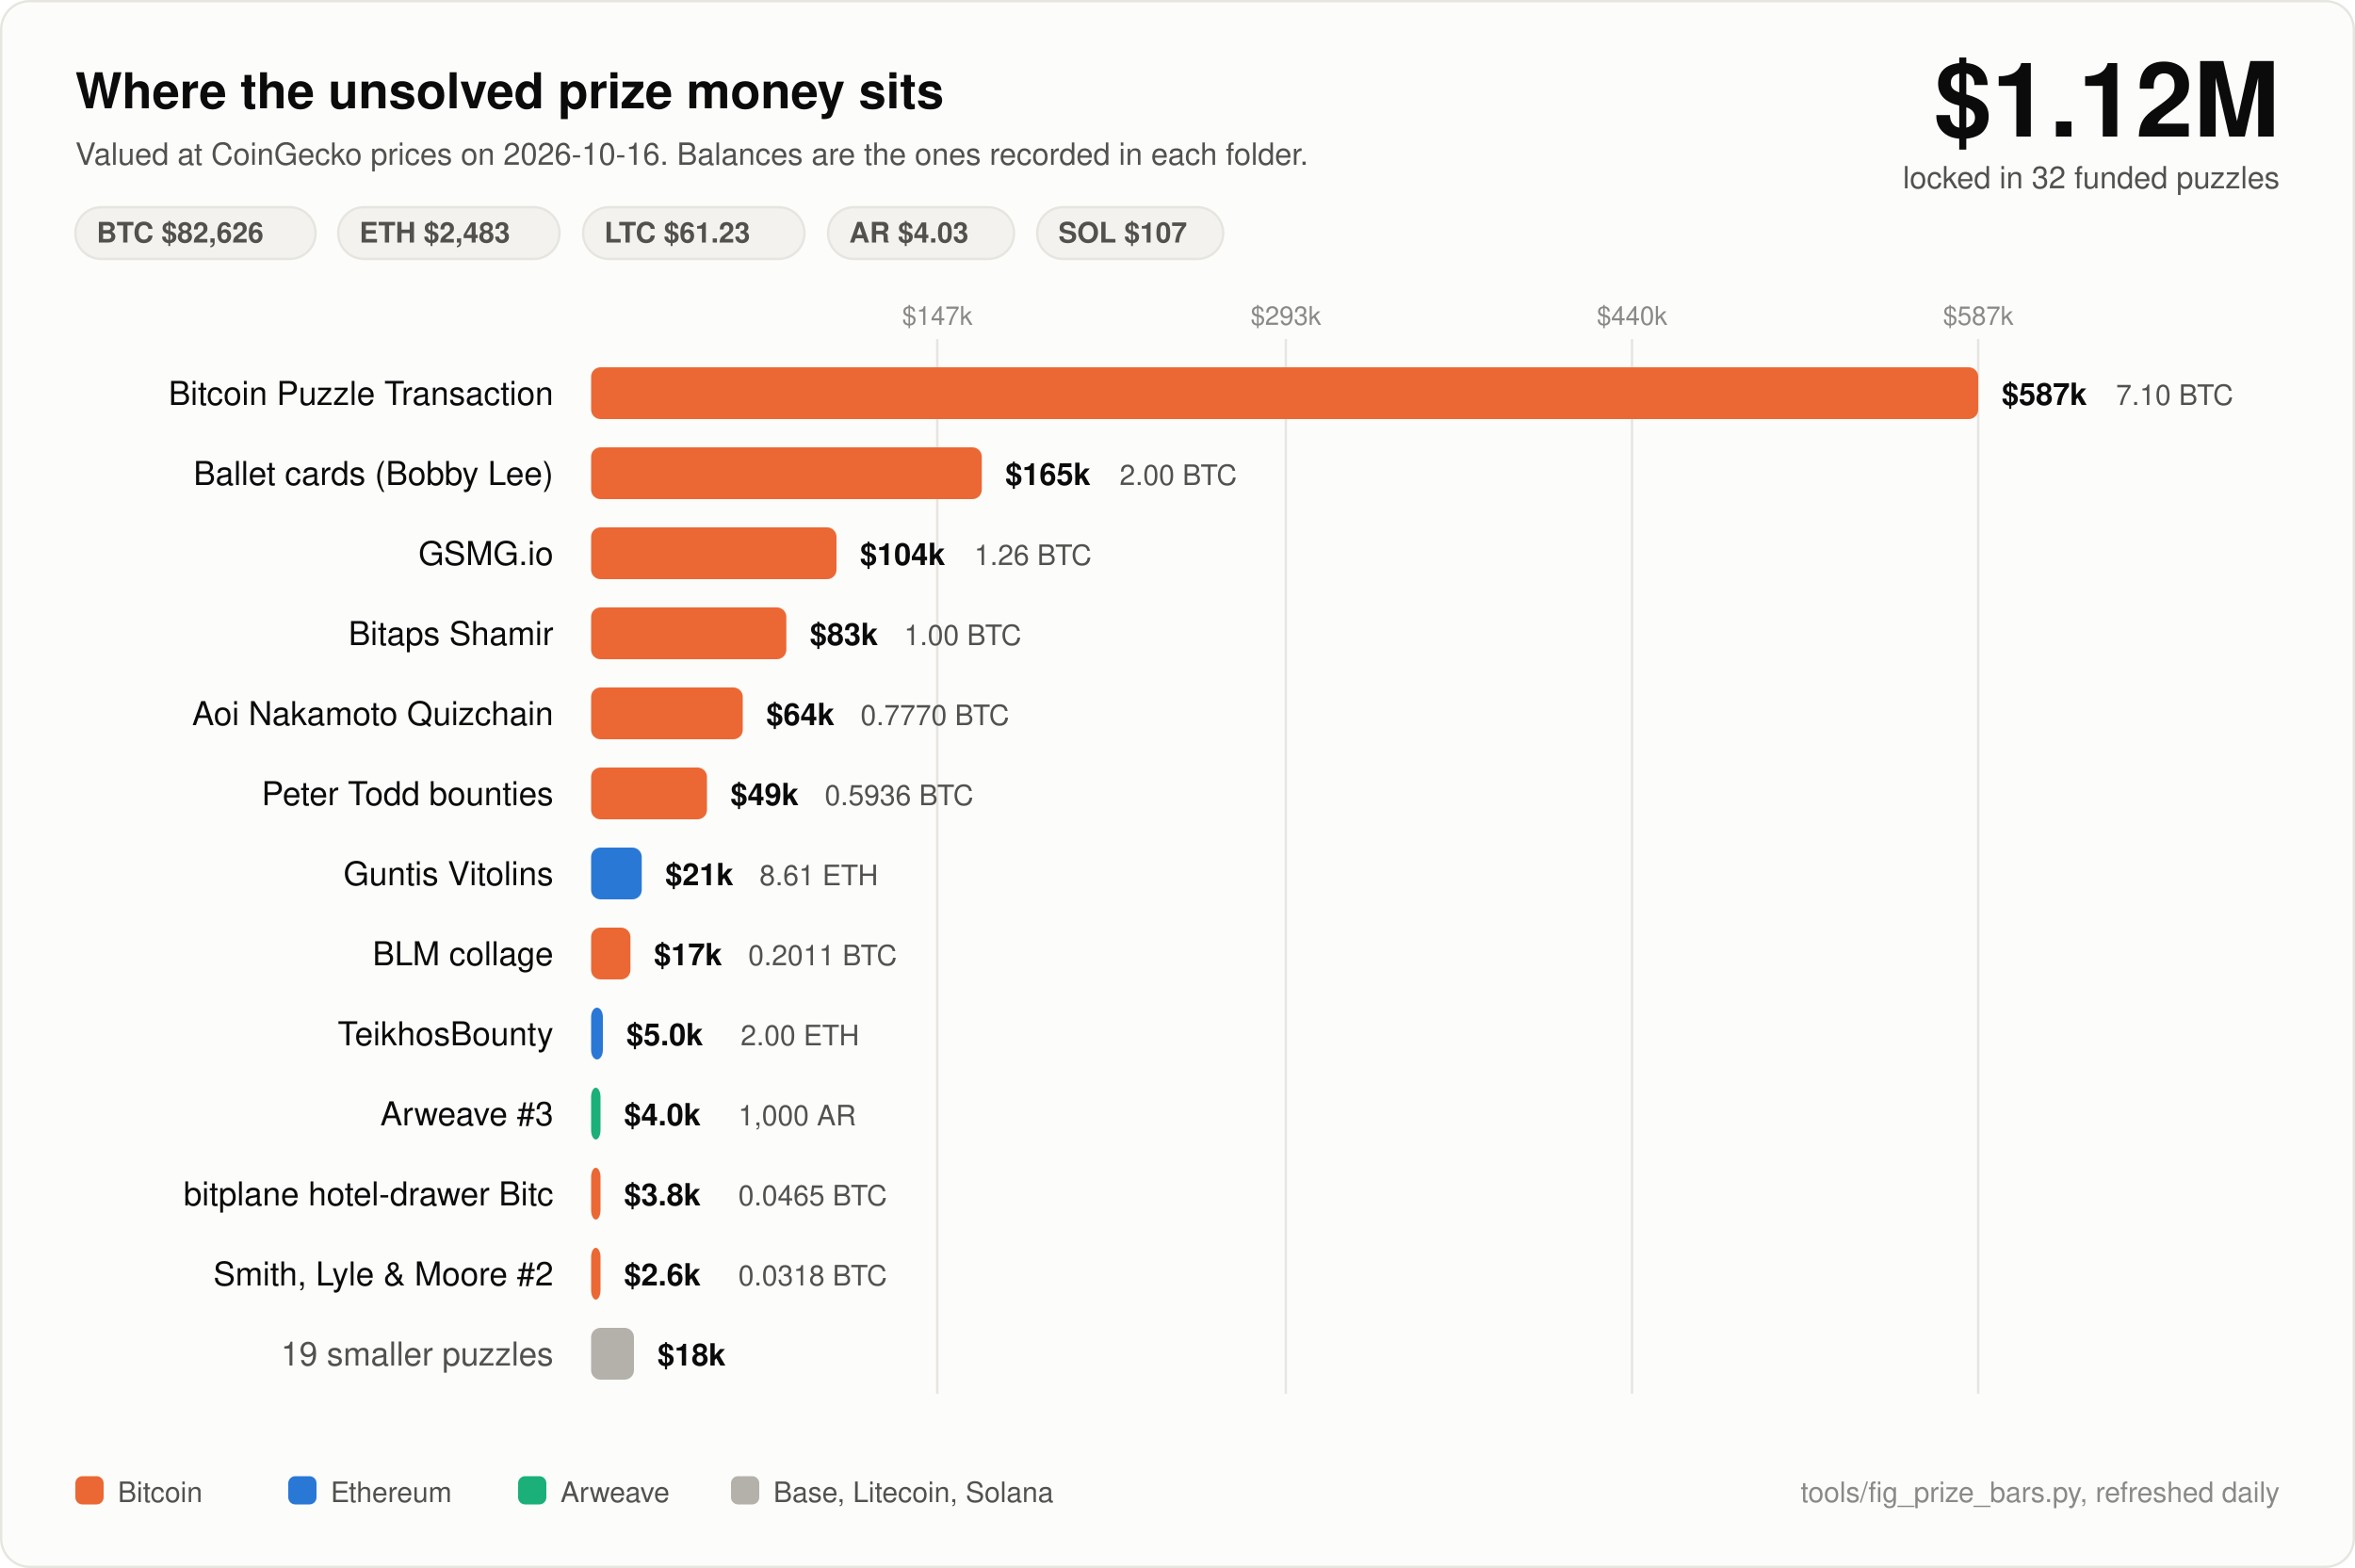
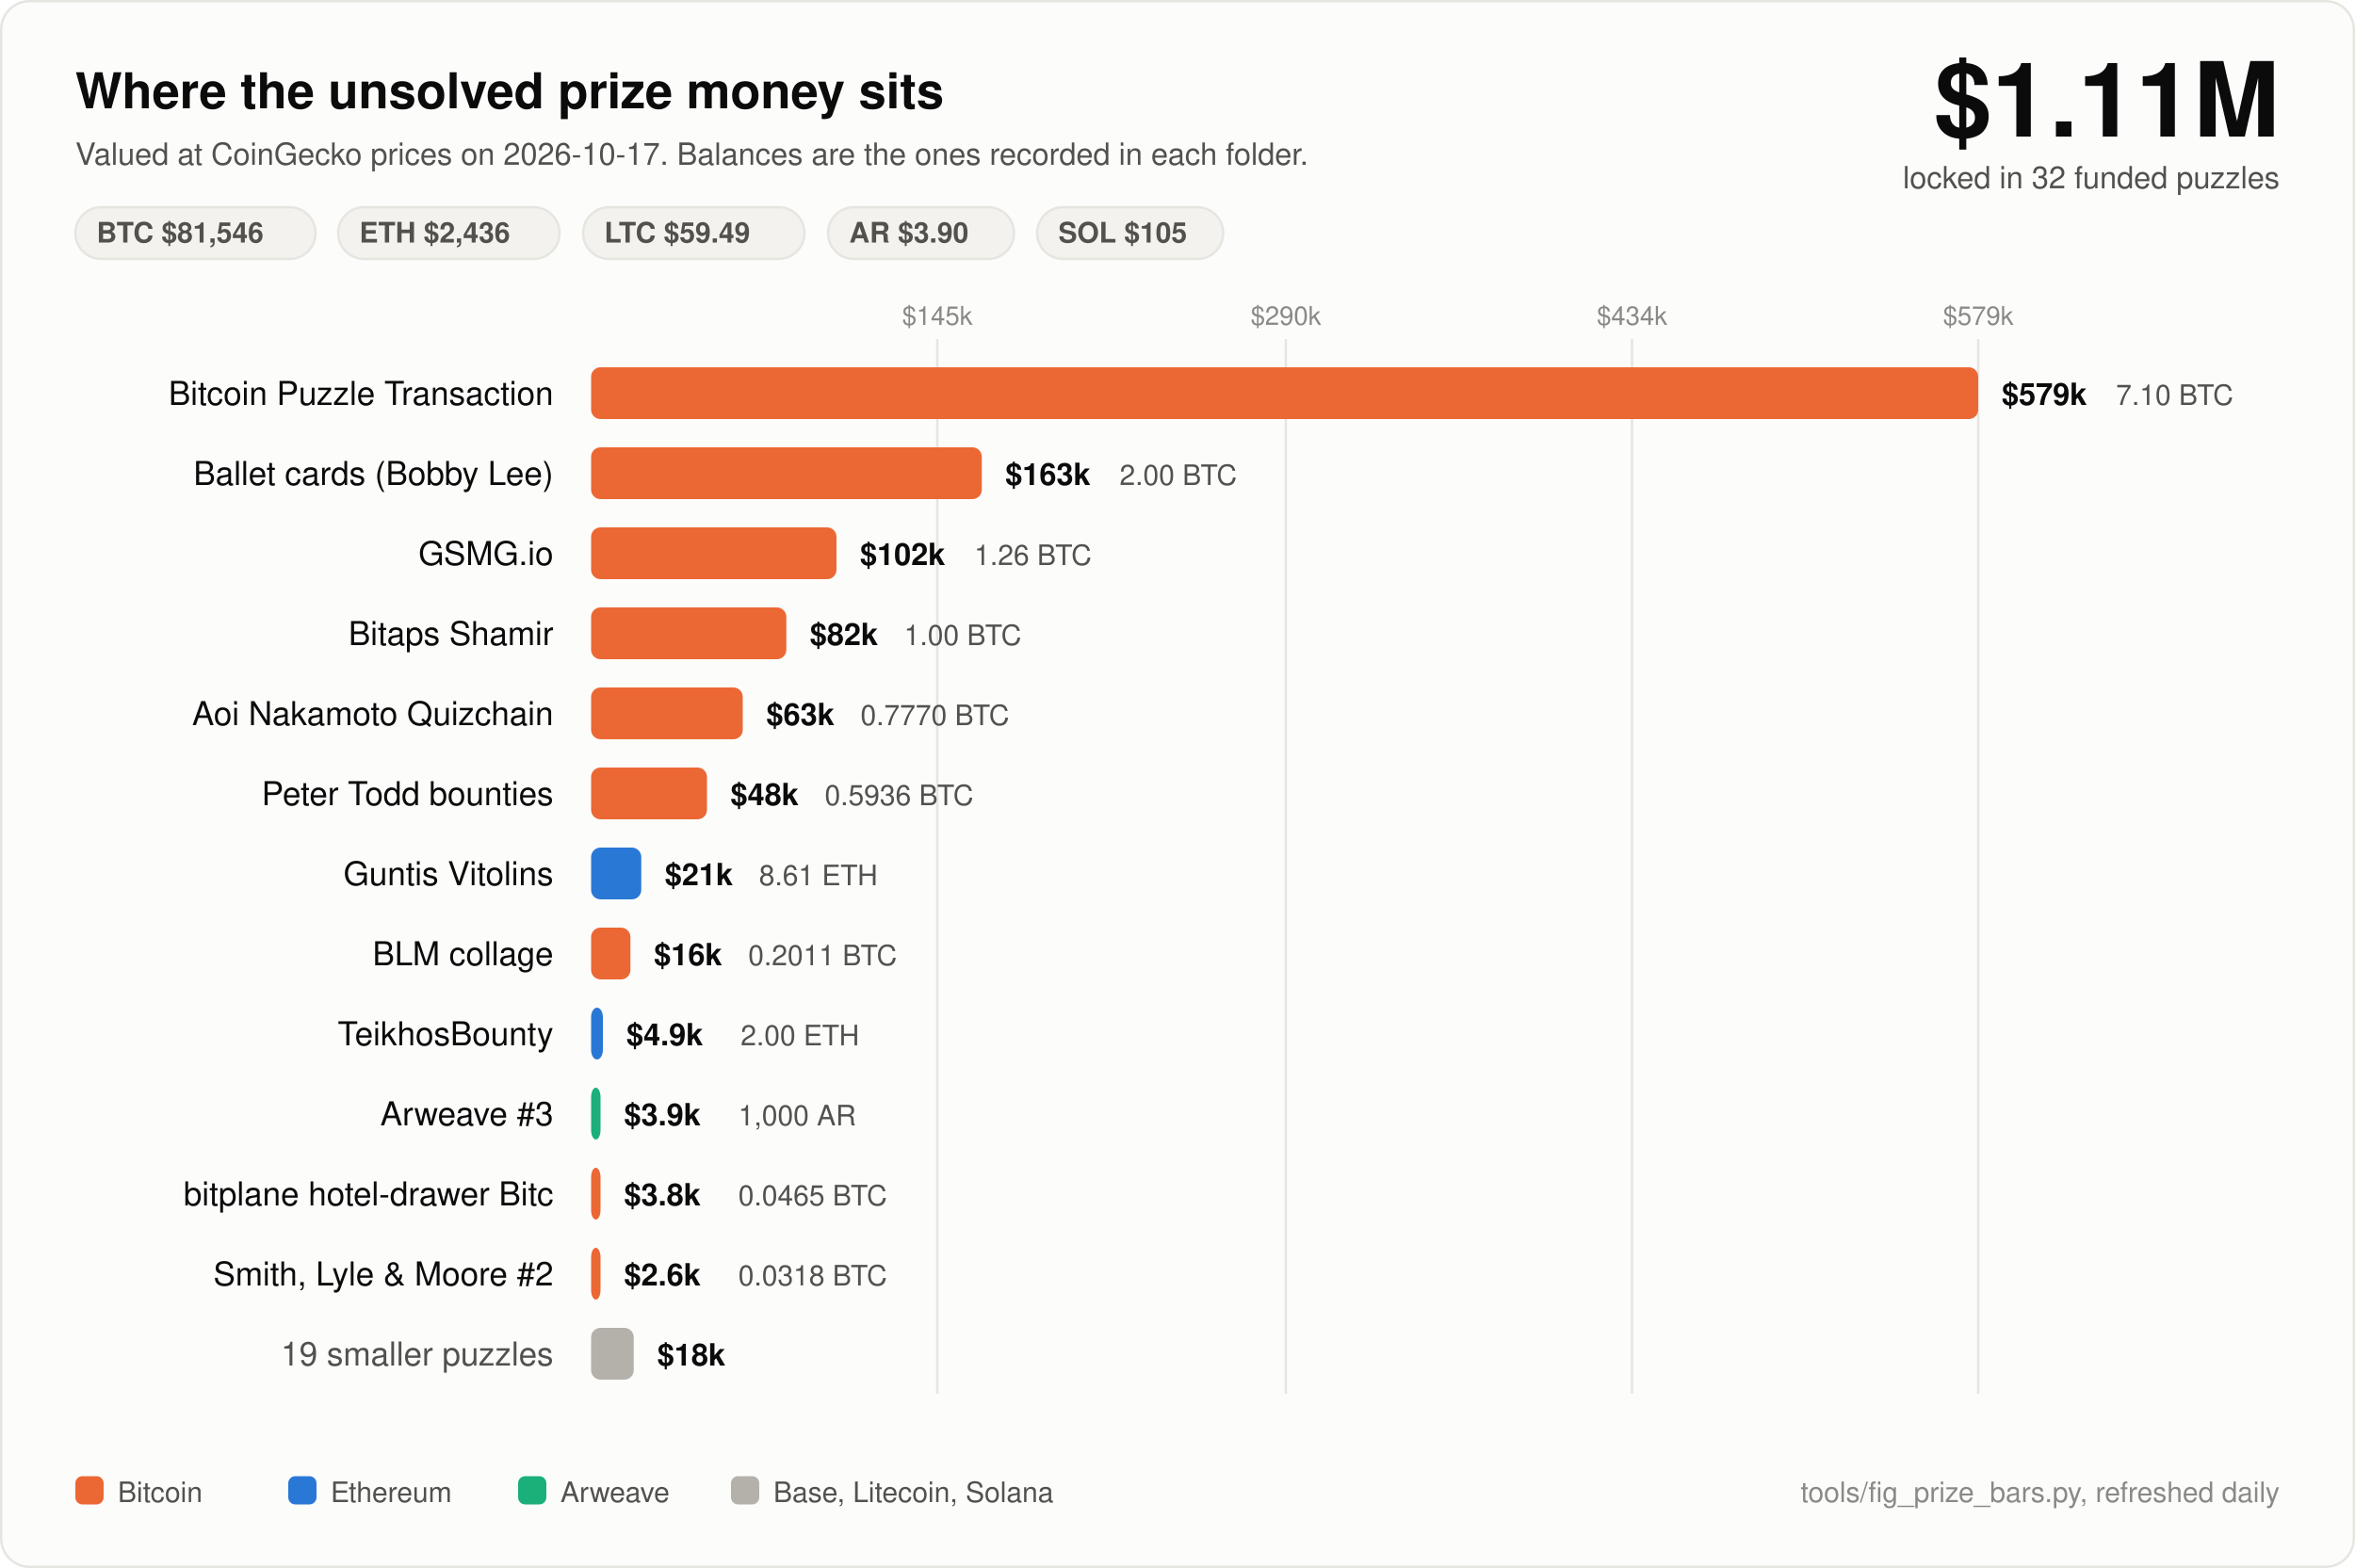
<svg xmlns="http://www.w3.org/2000/svg" width="1000" height="666" viewBox="0 0 1000 666" font-family="ui-sans-serif, -apple-system, Segoe UI, Helvetica, Arial, sans-serif">
  <rect x="0.5" y="0.5" width="999" height="665" rx="12" fill="#fcfcfb" stroke="#e6e5e0" />
  <text x="32" y="46" fill="#0b0b0b" font-size="21" font-weight="700">Where the unsolved prize money sits</text>
-   <text x="32" y="70" fill="#52514e" font-size="13">Valued at CoinGecko prices on 2026-10-16. Balances are the ones recorded in each folder.</text>
-   <text x="968" y="58" fill="#0b0b0b" font-size="44" font-weight="700" text-anchor="end">$1.12M</text>
+   <text x="32" y="70" fill="#52514e" font-size="13">Valued at CoinGecko prices on 2026-10-17. Balances are the ones recorded in each folder.</text>
+   <text x="968" y="58" fill="#0b0b0b" font-size="44" font-weight="700" text-anchor="end">$1.11M</text>
  <text x="968" y="80" fill="#52514e" font-size="13" text-anchor="end">locked in 32 funded puzzles</text>
  <rect x="32" y="88" width="102" height="22" rx="11" fill="#f3f2ee" stroke="#e6e5e0" />
-   <text x="41" y="103" fill="#52514e" font-size="12" font-weight="600">BTC $82,626</text>
+   <text x="41" y="103" fill="#52514e" font-size="12" font-weight="600">BTC $81,546</text>
  <rect x="143.6" y="88" width="94" height="22" rx="11" fill="#f3f2ee" stroke="#e6e5e0" />
-   <text x="152.6" y="103" fill="#52514e" font-size="12" font-weight="600">ETH $2,483</text>
+   <text x="152.6" y="103" fill="#52514e" font-size="12" font-weight="600">ETH $2,436</text>
  <rect x="247.6" y="88" width="94" height="22" rx="11" fill="#f3f2ee" stroke="#e6e5e0" />
-   <text x="256.6" y="103" fill="#52514e" font-size="12" font-weight="600">LTC $61.23</text>
+   <text x="256.6" y="103" fill="#52514e" font-size="12" font-weight="600">LTC $59.49</text>
  <rect x="351.6" y="88" width="79" height="22" rx="11" fill="#f3f2ee" stroke="#e6e5e0" />
-   <text x="360.6" y="103" fill="#52514e" font-size="12" font-weight="600">AR $4.03</text>
+   <text x="360.6" y="103" fill="#52514e" font-size="12" font-weight="600">AR $3.90</text>
  <rect x="440.4" y="88" width="79" height="22" rx="11" fill="#f3f2ee" stroke="#e6e5e0" />
-   <text x="449.4" y="103" fill="#52514e" font-size="12" font-weight="600">SOL $107</text>
+   <text x="449.4" y="103" fill="#52514e" font-size="12" font-weight="600">SOL $105</text>
  <line x1="398" y1="144" x2="398" y2="592" stroke="#e6e5e0" stroke-width="1" />
-   <text x="398" y="138" fill="#8a8985" font-size="11" text-anchor="middle">$147k</text>
+   <text x="398" y="138" fill="#8a8985" font-size="11" text-anchor="middle">$145k</text>
  <line x1="546" y1="144" x2="546" y2="592" stroke="#e6e5e0" stroke-width="1" />
-   <text x="546" y="138" fill="#8a8985" font-size="11" text-anchor="middle">$293k</text>
+   <text x="546" y="138" fill="#8a8985" font-size="11" text-anchor="middle">$290k</text>
  <line x1="693" y1="144" x2="693" y2="592" stroke="#e6e5e0" stroke-width="1" />
-   <text x="693" y="138" fill="#8a8985" font-size="11" text-anchor="middle">$440k</text>
+   <text x="693" y="138" fill="#8a8985" font-size="11" text-anchor="middle">$434k</text>
  <line x1="840" y1="144" x2="840" y2="592" stroke="#e6e5e0" stroke-width="1" />
-   <text x="840" y="138" fill="#8a8985" font-size="11" text-anchor="middle">$587k</text>
+   <text x="840" y="138" fill="#8a8985" font-size="11" text-anchor="middle">$579k</text>
  <text x="235" y="172" fill="#0b0b0b" font-size="14" text-anchor="end">Bitcoin Puzzle Transaction</text>
  <rect x="251" y="156" width="589.0" height="22" rx="4" fill="#eb6834" />
-   <text x="850.0" y="172" fill="#0b0b0b" font-size="13" font-weight="600">$587k</text>
+   <text x="850.0" y="172" fill="#0b0b0b" font-size="13" font-weight="600">$579k</text>
  <text x="898.5" y="172" fill="#52514e" font-size="12">7.10 BTC</text>
  <text x="235" y="206" fill="#0b0b0b" font-size="14" text-anchor="end">Ballet cards (Bobby Lee)</text>
  <rect x="251" y="190" width="165.9" height="22" rx="4" fill="#eb6834" />
-   <text x="426.9" y="206" fill="#0b0b0b" font-size="13" font-weight="600">$165k</text>
+   <text x="426.9" y="206" fill="#0b0b0b" font-size="13" font-weight="600">$163k</text>
  <text x="475.4" y="206" fill="#52514e" font-size="12">2.00 BTC</text>
  <text x="235" y="240" fill="#0b0b0b" font-size="14" text-anchor="end">GSMG.io</text>
  <rect x="251" y="224" width="104.2" height="22" rx="4" fill="#eb6834" />
-   <text x="365.2" y="240" fill="#0b0b0b" font-size="13" font-weight="600">$104k</text>
+   <text x="365.2" y="240" fill="#0b0b0b" font-size="13" font-weight="600">$102k</text>
  <text x="413.7" y="240" fill="#52514e" font-size="12">1.26 BTC</text>
  <text x="235" y="274" fill="#0b0b0b" font-size="14" text-anchor="end">Bitaps Shamir</text>
  <rect x="251" y="258" width="82.9" height="22" rx="4" fill="#eb6834" />
-   <text x="343.9" y="274" fill="#0b0b0b" font-size="13" font-weight="600">$83k</text>
+   <text x="343.9" y="274" fill="#0b0b0b" font-size="13" font-weight="600">$82k</text>
  <text x="383.9" y="274" fill="#52514e" font-size="12">1.00 BTC</text>
  <text x="235" y="308" fill="#0b0b0b" font-size="14" text-anchor="end">Aoi Nakamoto Quizchain</text>
  <rect x="251" y="292" width="64.4" height="22" rx="4" fill="#eb6834" />
-   <text x="325.4" y="308" fill="#0b0b0b" font-size="13" font-weight="600">$64k</text>
+   <text x="325.4" y="308" fill="#0b0b0b" font-size="13" font-weight="600">$63k</text>
  <text x="365.4" y="308" fill="#52514e" font-size="12">0.7770 BTC</text>
  <text x="235" y="342" fill="#0b0b0b" font-size="14" text-anchor="end">Peter Todd bounties</text>
  <rect x="251" y="326" width="49.2" height="22" rx="4" fill="#eb6834" />
-   <text x="310.2" y="342" fill="#0b0b0b" font-size="13" font-weight="600">$49k</text>
+   <text x="310.2" y="342" fill="#0b0b0b" font-size="13" font-weight="600">$48k</text>
  <text x="350.2" y="342" fill="#52514e" font-size="12">0.5936 BTC</text>
  <text x="235" y="376" fill="#0b0b0b" font-size="14" text-anchor="end">Guntis Vitolins</text>
-   <rect x="251" y="360" width="21.5" height="22" rx="4" fill="#2a78d6" />
-   <text x="282.5" y="376" fill="#0b0b0b" font-size="13" font-weight="600">$21k</text>
-   <text x="322.5" y="376" fill="#52514e" font-size="12">8.61 ETH</text>
+   <rect x="251" y="360" width="21.3" height="22" rx="4" fill="#2a78d6" />
+   <text x="282.3" y="376" fill="#0b0b0b" font-size="13" font-weight="600">$21k</text>
+   <text x="322.3" y="376" fill="#52514e" font-size="12">8.61 ETH</text>
  <text x="235" y="410" fill="#0b0b0b" font-size="14" text-anchor="end">BLM collage</text>
  <rect x="251" y="394" width="16.7" height="22" rx="4" fill="#eb6834" />
-   <text x="277.7" y="410" fill="#0b0b0b" font-size="13" font-weight="600">$17k</text>
+   <text x="277.7" y="410" fill="#0b0b0b" font-size="13" font-weight="600">$16k</text>
  <text x="317.7" y="410" fill="#52514e" font-size="12">0.2011 BTC</text>
  <text x="235" y="444" fill="#0b0b0b" font-size="14" text-anchor="end">TeikhosBounty</text>
  <rect x="251" y="428" width="5.0" height="22" rx="4" fill="#2a78d6" />
-   <text x="266.0" y="444" fill="#0b0b0b" font-size="13" font-weight="600">$5.0k</text>
+   <text x="266.0" y="444" fill="#0b0b0b" font-size="13" font-weight="600">$4.9k</text>
  <text x="314.5" y="444" fill="#52514e" font-size="12">2.00 ETH</text>
  <text x="235" y="478" fill="#0b0b0b" font-size="14" text-anchor="end">Arweave #3</text>
  <rect x="251" y="462" width="4.0" height="22" rx="4" fill="#1baf7a" />
-   <text x="265.0" y="478" fill="#0b0b0b" font-size="13" font-weight="600">$4.0k</text>
+   <text x="265.0" y="478" fill="#0b0b0b" font-size="13" font-weight="600">$3.9k</text>
  <text x="313.5" y="478" fill="#52514e" font-size="12">1,000 AR</text>
  <text x="235" y="512" fill="#0b0b0b" font-size="14" text-anchor="end">bitplane hotel-drawer Bitc</text>
  <rect x="251" y="496" width="4.0" height="22" rx="4" fill="#eb6834" />
  <text x="265.0" y="512" fill="#0b0b0b" font-size="13" font-weight="600">$3.8k</text>
  <text x="313.5" y="512" fill="#52514e" font-size="12">0.0465 BTC</text>
  <text x="235" y="546" fill="#0b0b0b" font-size="14" text-anchor="end">Smith, Lyle &amp; Moore #2</text>
  <rect x="251" y="530" width="4.0" height="22" rx="4" fill="#eb6834" />
  <text x="265.0" y="546" fill="#0b0b0b" font-size="13" font-weight="600">$2.6k</text>
  <text x="313.5" y="546" fill="#52514e" font-size="12">0.0318 BTC</text>
  <text x="235" y="580" fill="#52514e" font-size="14" text-anchor="end">19 smaller puzzles</text>
-   <rect x="251" y="564" width="18.2" height="22" rx="4" fill="#b3b1aa" />
-   <text x="279.2" y="580" fill="#0b0b0b" font-size="13" font-weight="600">$18k</text>
+   <rect x="251" y="564" width="18.1" height="22" rx="4" fill="#b3b1aa" />
+   <text x="279.1" y="580" fill="#0b0b0b" font-size="13" font-weight="600">$18k</text>
  <rect x="32" y="627" width="12" height="12" rx="3" fill="#eb6834" />
  <text x="50" y="638" fill="#52514e" font-size="12">Bitcoin</text>
  <rect x="122.4" y="627" width="12" height="12" rx="3" fill="#2a78d6" />
  <text x="140.4" y="638" fill="#52514e" font-size="12">Ethereum</text>
  <rect x="220.0" y="627" width="12" height="12" rx="3" fill="#1baf7a" />
  <text x="238.0" y="638" fill="#52514e" font-size="12">Arweave</text>
  <rect x="310.4" y="627" width="12" height="12" rx="3" fill="#b3b1aa" />
  <text x="328.4" y="638" fill="#52514e" font-size="12">Base, Litecoin, Solana</text>
  <text x="968" y="638" fill="#8a8985" font-size="12" text-anchor="end">tools/fig_prize_bars.py, refreshed daily</text>
</svg>
